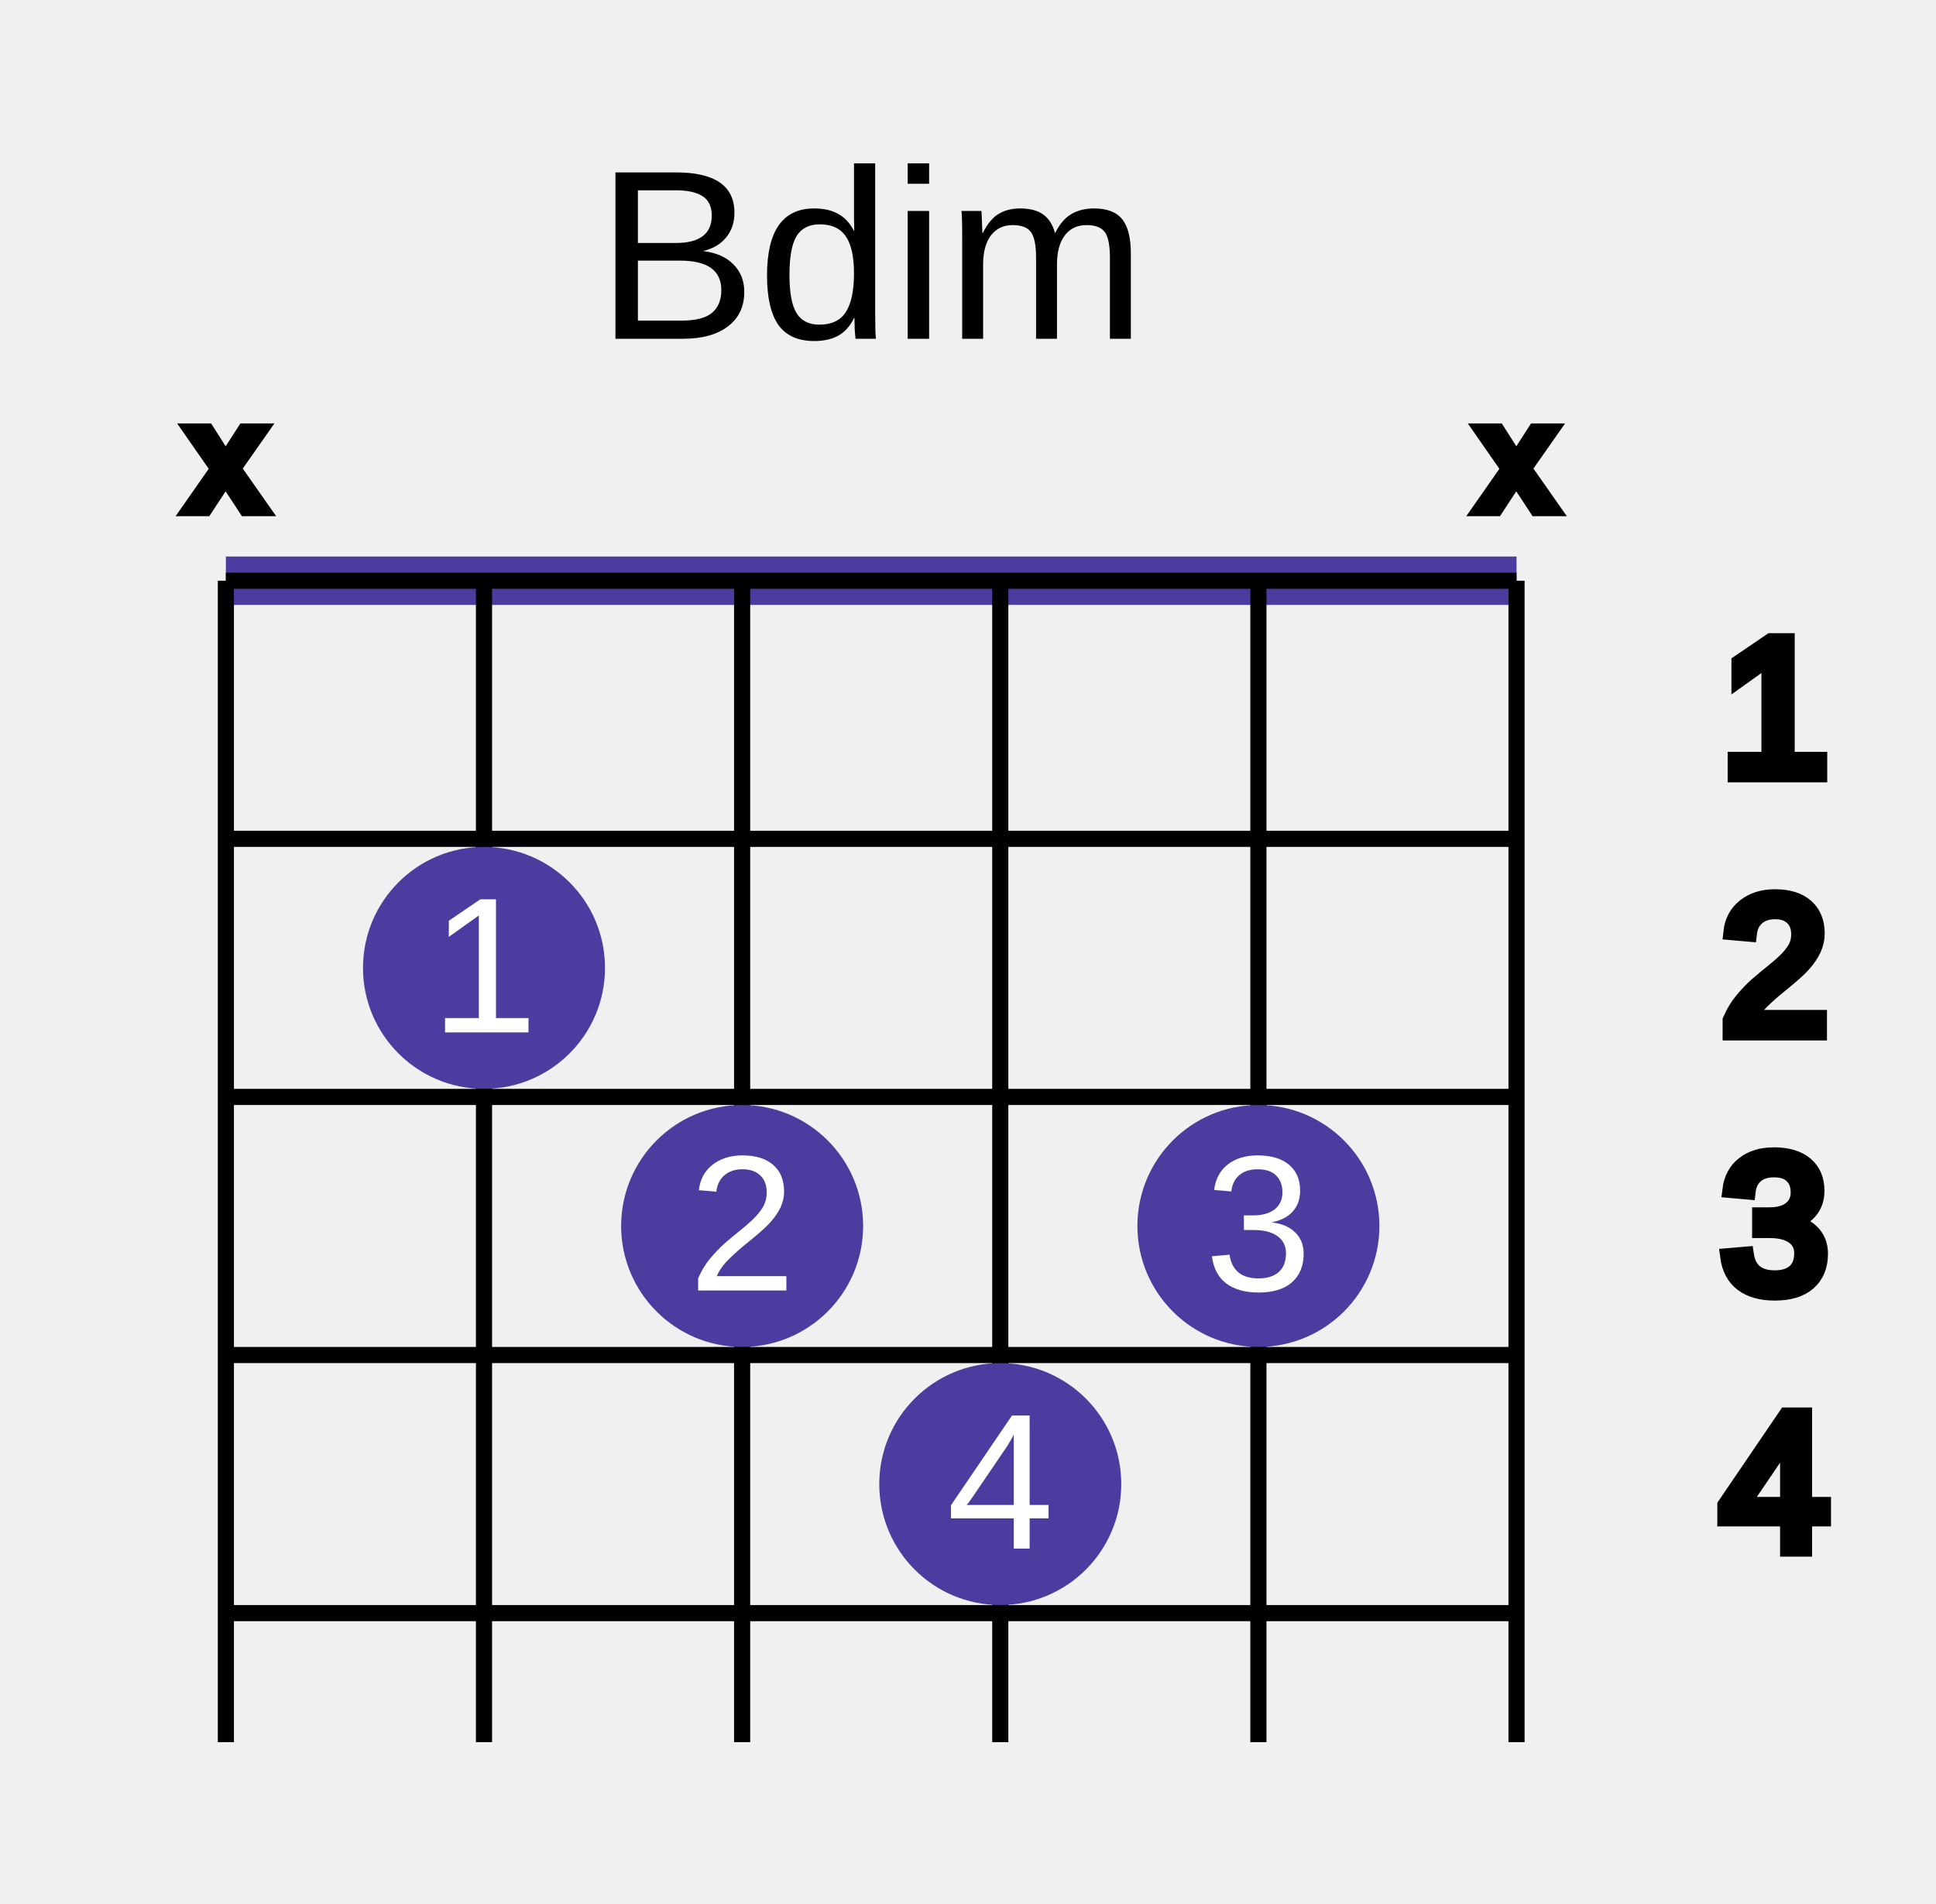
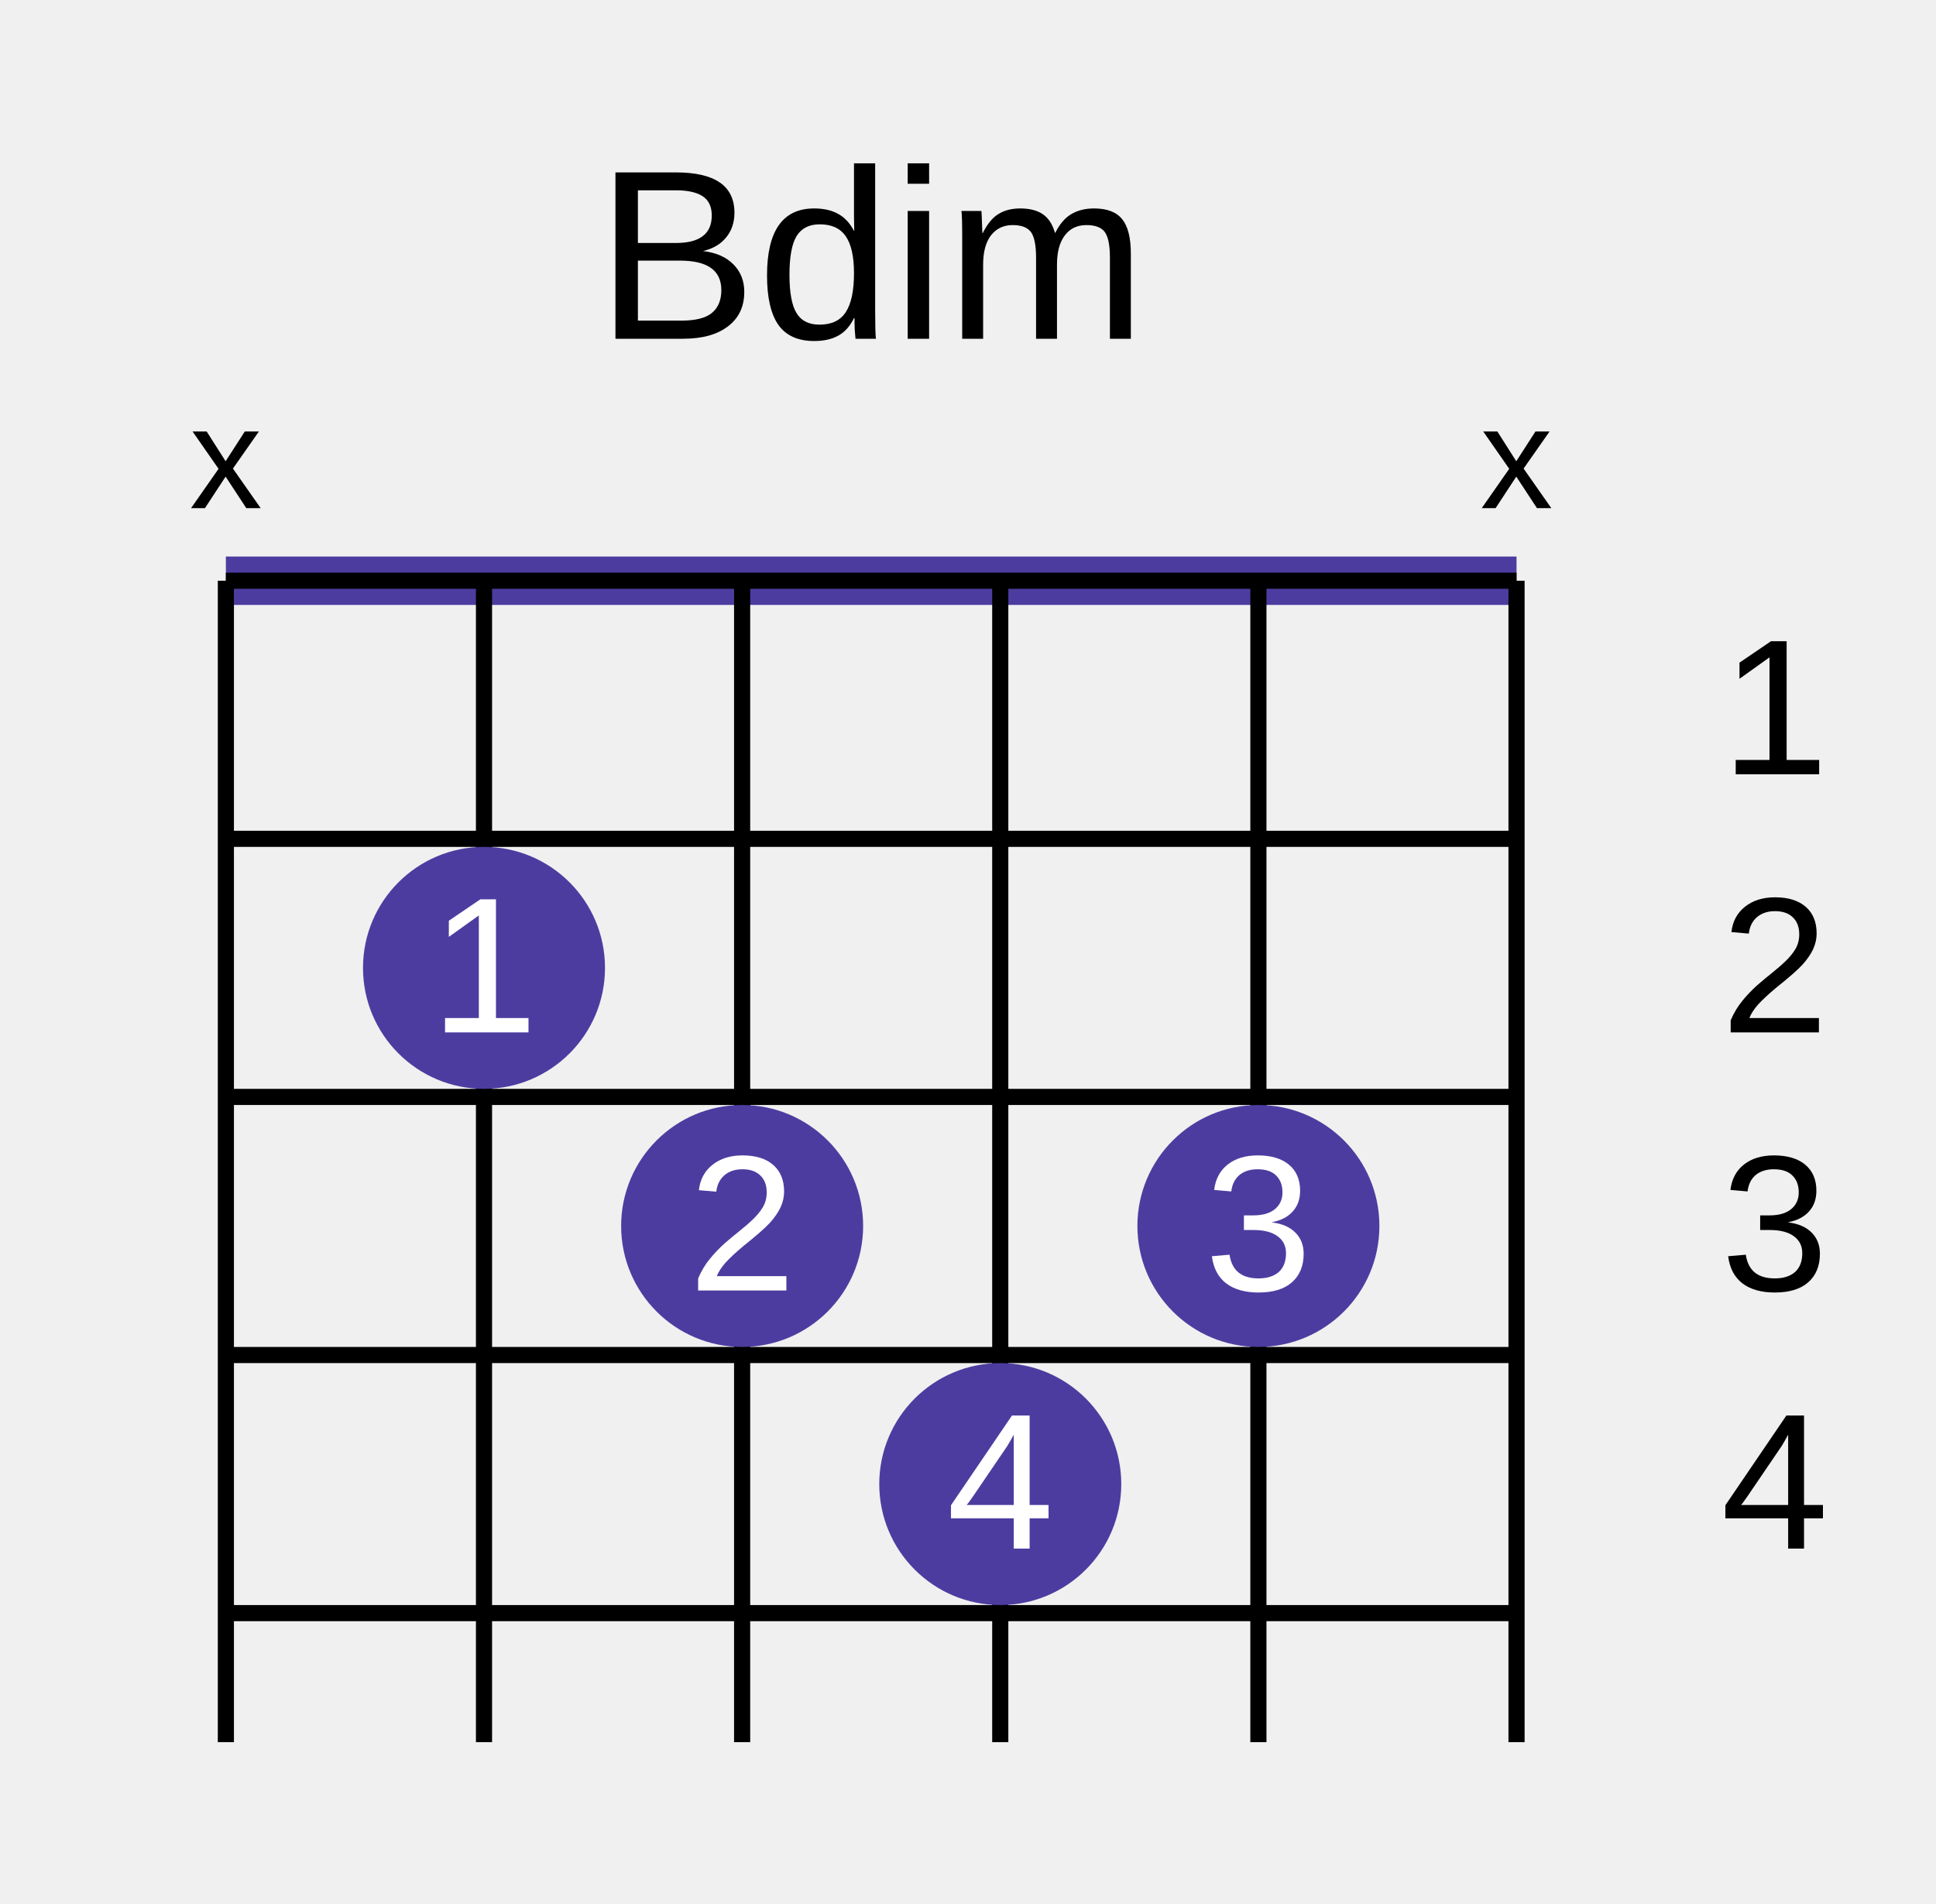
<svg xmlns="http://www.w3.org/2000/svg" height="118" version="1.1" width="120" style="overflow: hidden; position: relative; top: -0.033px;">
  <defs />
  <text style="text-anchor: middle; font: 15px &quot;Arial&quot;;" x="54" y="16" text-anchor="middle" font="10px &quot;Arial&quot;" stroke="none" fill="#000000" font-size="15px">
    <tspan dy="5">Bdim</tspan>
  </text>
  <path style="" fill="none" stroke="#4d3ca0" d="M14,36L94,36" stroke-width="3" />
  <path style="" fill="none" stroke="#000000" d="M14,36L94,36" />
  <path style="" fill="none" stroke="#000000" d="M14,52L94,52" />
-   <text style="text-anchor: middle; font: 12px &quot;Arial&quot;;" x="110" y="44" text-anchor="middle" font="10px &quot;Arial&quot;" stroke="#000000" fill="#000000" font-size="12px">
+   <text style="text-anchor: middle; font: 12px &quot;Arial&quot;;" x="110" y="44" text-anchor="middle" font="10px &quot;Arial&quot;" stroke="none" fill="#000000" font-size="12px">
    <tspan dy="4">1</tspan>
  </text>
  <path style="" fill="none" stroke="#000000" d="M14,68L94,68" />
-   <text style="text-anchor: middle; font: 12px &quot;Arial&quot;;" x="110" y="60" text-anchor="middle" font="10px &quot;Arial&quot;" stroke="#000000" fill="#000000" font-size="12px">
+   <text style="text-anchor: middle; font: 12px &quot;Arial&quot;;" x="110" y="60" text-anchor="middle" font="10px &quot;Arial&quot;" stroke="none" fill="#000000" font-size="12px">
    <tspan dy="4">2</tspan>
  </text>
  <path style="" fill="none" stroke="#000000" d="M14,84L94,84" />
-   <text style="text-anchor: middle; font: 12px &quot;Arial&quot;;" x="110" y="76" text-anchor="middle" font="10px &quot;Arial&quot;" stroke="#000000" fill="#000000" font-size="12px">
+   <text style="text-anchor: middle; font: 12px &quot;Arial&quot;;" x="110" y="76" text-anchor="middle" font="10px &quot;Arial&quot;" stroke="none" fill="#000000" font-size="12px">
    <tspan dy="4">3</tspan>
  </text>
  <path style="" fill="none" stroke="#000000" d="M14,100L94,100" />
-   <text style="text-anchor: middle; font: 12px &quot;Arial&quot;;" x="110" y="92" text-anchor="middle" font="10px &quot;Arial&quot;" stroke="#000000" fill="#000000" font-size="12px">
+   <text style="text-anchor: middle; font: 12px &quot;Arial&quot;;" x="110" y="92" text-anchor="middle" font="10px &quot;Arial&quot;" stroke="none" fill="#000000" font-size="12px">
    <tspan dy="4">4</tspan>
  </text>
  <path style="" fill="none" stroke="#000000" d="M14,36L14,108" />
  <path style="" fill="none" stroke="#000000" d="M30,36L30,108" />
  <path style="" fill="none" stroke="#000000" d="M46,36L46,108" />
  <path style="" fill="none" stroke="#000000" d="M62,36L62,108" />
  <path style="" fill="none" stroke="#000000" d="M78,36L78,108" />
  <path style="" fill="none" stroke="#000000" d="M94,36L94,108" />
-   <text style="text-anchor: middle; font: 9px &quot;Arial&quot;;" x="14" y="28" text-anchor="middle" font="10px &quot;Arial&quot;" stroke="#000000" fill="#000000" font-size="9px">
+   <text style="text-anchor: middle; font: 9px &quot;Arial&quot;;" x="14" y="28" text-anchor="middle" font="10px &quot;Arial&quot;" stroke="none" fill="#000000" font-size="9px">
    <tspan dy="3.5">x</tspan>
  </text>
  <circle cx="30" cy="60" r="7" fill="#4d3ca0" stroke="#4d3ca0" style="" />
  <text style="text-anchor: middle; font: 12px &quot;Arial&quot;;" x="30" y="60" text-anchor="middle" font="10px &quot;Arial&quot;" stroke="none" fill="#ffffff" font-size="12px">
    <tspan dy="4">1</tspan>
  </text>
  <circle cx="46" cy="76" r="7" fill="#4d3ca0" stroke="#4d3ca0" style="" />
  <text style="text-anchor: middle; font: 12px &quot;Arial&quot;;" x="46" y="76" text-anchor="middle" font="10px &quot;Arial&quot;" stroke="none" fill="#ffffff" font-size="12px">
    <tspan dy="4">2</tspan>
  </text>
  <circle cx="62" cy="92" r="7" fill="#4d3ca0" stroke="#4d3ca0" style="" />
  <text style="text-anchor: middle; font: 12px &quot;Arial&quot;;" x="62" y="92" text-anchor="middle" font="10px &quot;Arial&quot;" stroke="none" fill="#ffffff" font-size="12px">
    <tspan dy="4">4</tspan>
  </text>
  <circle cx="78" cy="76" r="7" fill="#4d3ca0" stroke="#4d3ca0" style="" />
  <text style="text-anchor: middle; font: 12px &quot;Arial&quot;;" x="78" y="76" text-anchor="middle" font="10px &quot;Arial&quot;" stroke="none" fill="#ffffff" font-size="12px">
    <tspan dy="4">3</tspan>
  </text>
-   <text style="text-anchor: middle; font: 9px &quot;Arial&quot;;" x="94" y="28" text-anchor="middle" font="10px &quot;Arial&quot;" stroke="#000000" fill="#000000" font-size="9px">
+   <text style="text-anchor: middle; font: 9px &quot;Arial&quot;;" x="94" y="28" text-anchor="middle" font="10px &quot;Arial&quot;" stroke="none" fill="#000000" font-size="9px">
    <tspan dy="3.5">x</tspan>
  </text>
</svg>
